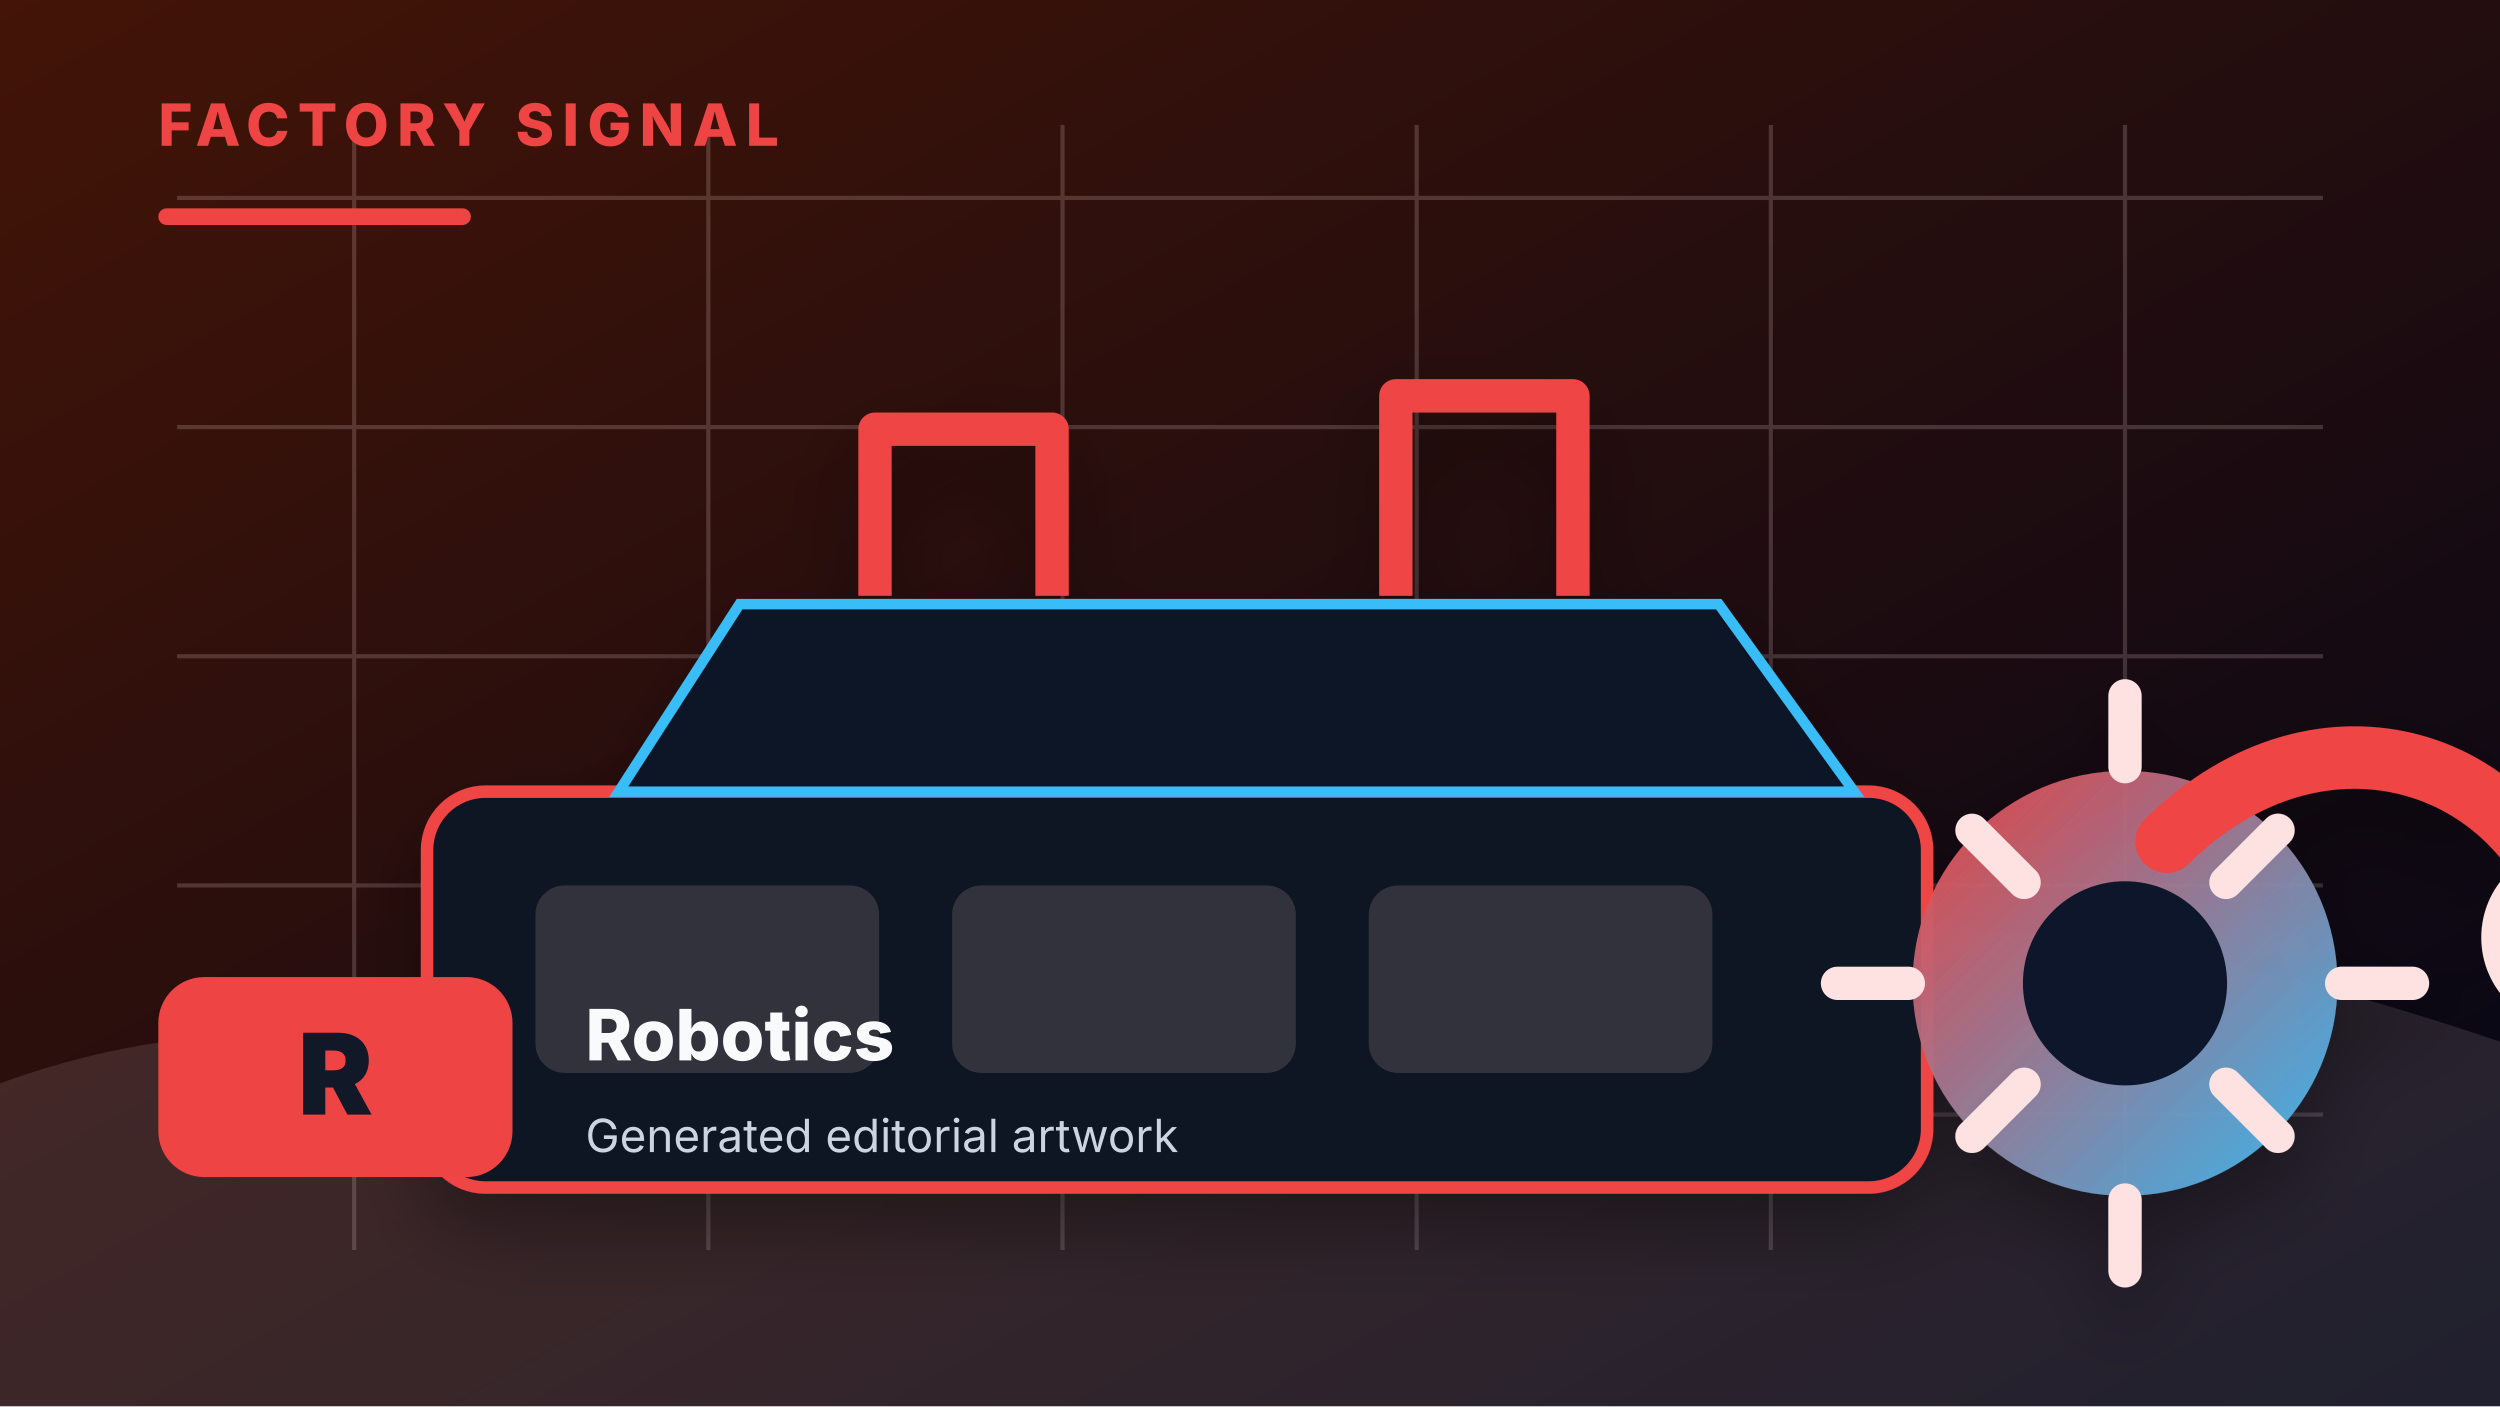
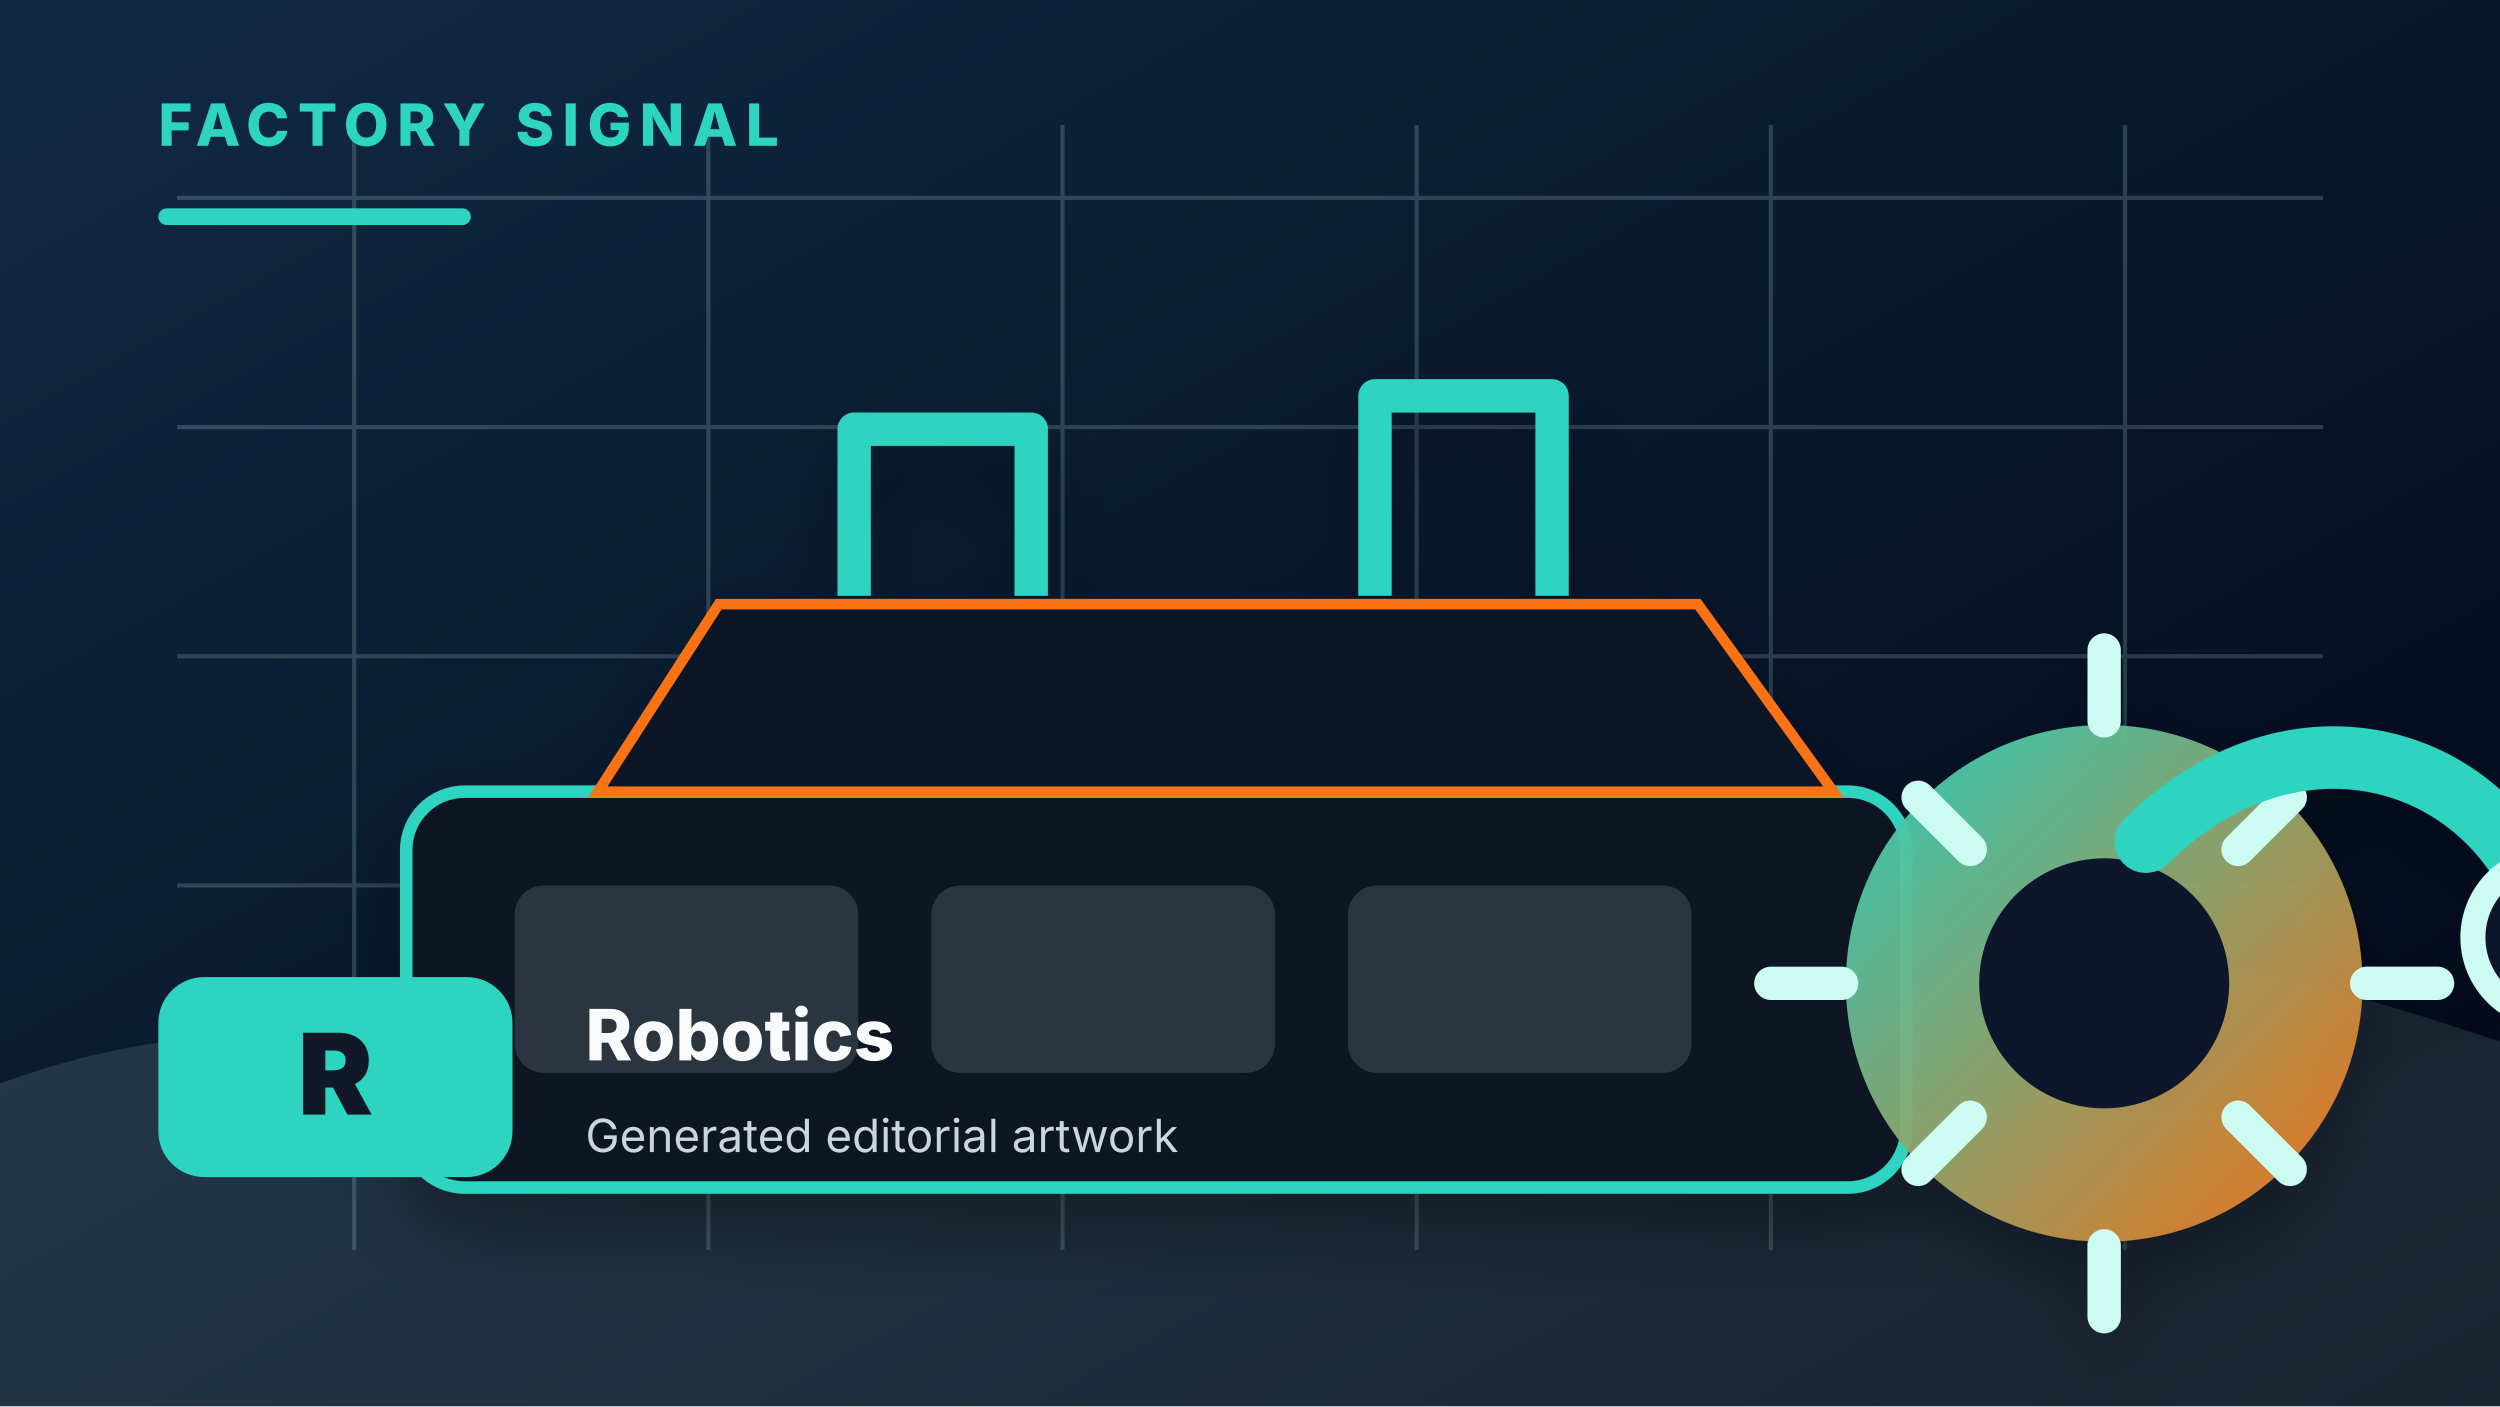
<svg xmlns="http://www.w3.org/2000/svg" width="1600" height="900" viewBox="0 0 1600 900" role="img" aria-labelledby="title desc">
  <g transform="scale(1.333333)">
    <defs>
      <linearGradient id="bg" x1="0" y1="0" x2="1" y2="1">
-         <stop offset="0" stop-color="#431407" />
+         <stop offset="0" stop-color="#102a43" />
        <stop offset="1" stop-color="#020617" />
      </linearGradient>
      <linearGradient id="accent" x1="0" y1="0" x2="1" y2="1">
-         <stop offset="0" stop-color="#ef4444" />
-         <stop offset="1" stop-color="#38bdf8" />
+         <stop offset="0" stop-color="#2dd4bf" />
+         <stop offset="1" stop-color="#f97316" />
      </linearGradient>
      <filter id="shadow" x="-20%" y="-20%" width="140%" height="140%">
        <feDropShadow dx="0" dy="18" stdDeviation="18" flood-color="#000000" flood-opacity="0.35" />
      </filter>
    </defs>
    <rect width="1200" height="675" fill="url(#bg)" />
-     <path d="M0 520 C220 440 340 595 560 520 S920 405 1200 500 V675 H0Z" fill="#fee2e2" opacity="0.12" />
-     <g opacity="0.18" stroke="#fee2e2" stroke-width="2">
+     <path d="M0 520 C220 440 340 595 560 520 S920 405 1200 500 V675 H0Z" fill="#ccfbf1" opacity="0.12" />
+     <g opacity="0.18" stroke="#ccfbf1" stroke-width="2">
      <path d="M85 95H1115M85 205H1115M85 315H1115M85 425H1115M85 535H1115" />
      <path d="M170 60V600M340 60V600M510 60V600M680 60V600M850 60V600M1020 60V600" />
    </g>
-     <g transform="translate(205 120)" filter="url(#shadow)">
-       <rect x="0" y="260" width="720" height="190" rx="28" fill="#0b1220" stroke="#ef4444" stroke-width="6" />
-       <rect x="52" y="305" width="165" height="90" rx="14" fill="#fee2e2" opacity="0.16" />
-       <rect x="252" y="305" width="165" height="90" rx="14" fill="#fee2e2" opacity="0.16" />
-       <rect x="452" y="305" width="165" height="90" rx="14" fill="#fee2e2" opacity="0.16" />
-       <path d="M92 260 L150 170 H620 L685 260Z" fill="#111827" stroke="#38bdf8" stroke-width="5" />
-       <path d="M215 166 V86 H300 V166M465 166 V70 H550 V166" fill="none" stroke="#ef4444" stroke-width="16" stroke-linejoin="round" />
-       <circle cx="815" cy="352" r="102" fill="url(#accent)" opacity="0.95" />
-       <circle cx="815" cy="352" r="49" fill="#0f172a" />
-       <g stroke="#fee2e2" stroke-width="16" stroke-linecap="round">
-         <path d="M815 214v34M815 490v-34M677 352h34M953 352h-34" />
-         <path d="M741.56 278.56l25 25M888.44 278.56l-25 25M741.56 425.44l25-25M888.44 425.44l-25-25" />
+     <g transform="translate(195 120)" filter="url(#shadow)">
+       <rect x="0" y="260" width="720" height="190" rx="28" fill="#0b1220" stroke="#2dd4bf" stroke-width="6" />
+       <rect x="52" y="305" width="165" height="90" rx="14" fill="#ccfbf1" opacity="0.16" />
+       <rect x="252" y="305" width="165" height="90" rx="14" fill="#ccfbf1" opacity="0.16" />
+       <rect x="452" y="305" width="165" height="90" rx="14" fill="#ccfbf1" opacity="0.16" />
+       <path d="M92 260 L150 170 H620 L685 260Z" fill="#111827" stroke="#f97316" stroke-width="5" />
+       <path d="M215 166 V86 H300 V166M465 166 V70 H550 V166" fill="none" stroke="#2dd4bf" stroke-width="16" stroke-linejoin="round" />
+       <circle cx="815" cy="352" r="124" fill="url(#accent)" opacity="0.95" />
+       <circle cx="815" cy="352" r="60" fill="#0f172a" />
+       <g stroke="#ccfbf1" stroke-width="16" stroke-linecap="round">
+         <path d="M815 192v34M815 512v-34M655 352h34M975 352h-34" />
+         <path d="M725.72 262.72l25 25M904.28 262.72l-25 25M725.72 441.28l25-25M904.28 441.28l-25-25" />
      </g>
-       <path d="M835 284 C910 210 1010 245 1030 330" fill="none" stroke="#ef4444" stroke-width="30" stroke-linecap="round" />
-       <path d="M1030 330 l192 58" stroke="#38bdf8" stroke-width="34" stroke-linecap="round" />
-       <circle cx="1030" cy="330" r="38" fill="#0f172a" stroke="#fee2e2" stroke-width="12" />
-       <path d="M1222 388 l54 -35M1222 388 l46 45" stroke="#ef4444" stroke-width="18" stroke-linecap="round" />
+       <path d="M835 284 C910 210 1010 245 1030 330" fill="none" stroke="#2dd4bf" stroke-width="30" stroke-linecap="round" />
+       <path d="M1030 330 l193 58" stroke="#f97316" stroke-width="34" stroke-linecap="round" />
+       <circle cx="1030" cy="330" r="38" fill="#0f172a" stroke="#ccfbf1" stroke-width="12" />
+       <path d="M1223 388 l54 -35M1223 388 l46 45" stroke="#2dd4bf" stroke-width="18" stroke-linecap="round" />
    </g>
    <g transform="translate(76 70)">
-       <text x="0" y="0" fill="#ef4444" font-family="Inter, Arial, sans-serif" font-size="28" font-weight="800" letter-spacing="4">FACTORY SIGNAL</text>
-       <rect x="0" y="30" width="150" height="8" rx="4" fill="#ef4444" />
+       <text x="0" y="0" fill="#2dd4bf" font-family="Inter, Arial, sans-serif" font-size="28" font-weight="800" letter-spacing="4">FACTORY SIGNAL</text>
+       <rect x="0" y="30" width="150" height="8" rx="4" fill="#2dd4bf" />
    </g>
    <g transform="translate(76 535)">
-       <rect x="0" y="-66" width="170" height="96" rx="22" fill="#ef4444" />
+       <rect x="0" y="-66" width="170" height="96" rx="22" fill="#2dd4bf" />
      <text x="85" y="0" text-anchor="middle" fill="#111827" font-family="Inter, Arial, sans-serif" font-size="54" font-weight="900">R</text>
      <text x="205" y="-26" fill="#f8fafc" font-family="Inter, Arial, sans-serif" font-size="34" font-weight="800">Robotics</text>
      <text x="205" y="18" fill="#cbd5e1" font-family="Inter, Arial, sans-serif" font-size="22">Generated editorial artwork</text>
    </g>
  </g>
</svg>
